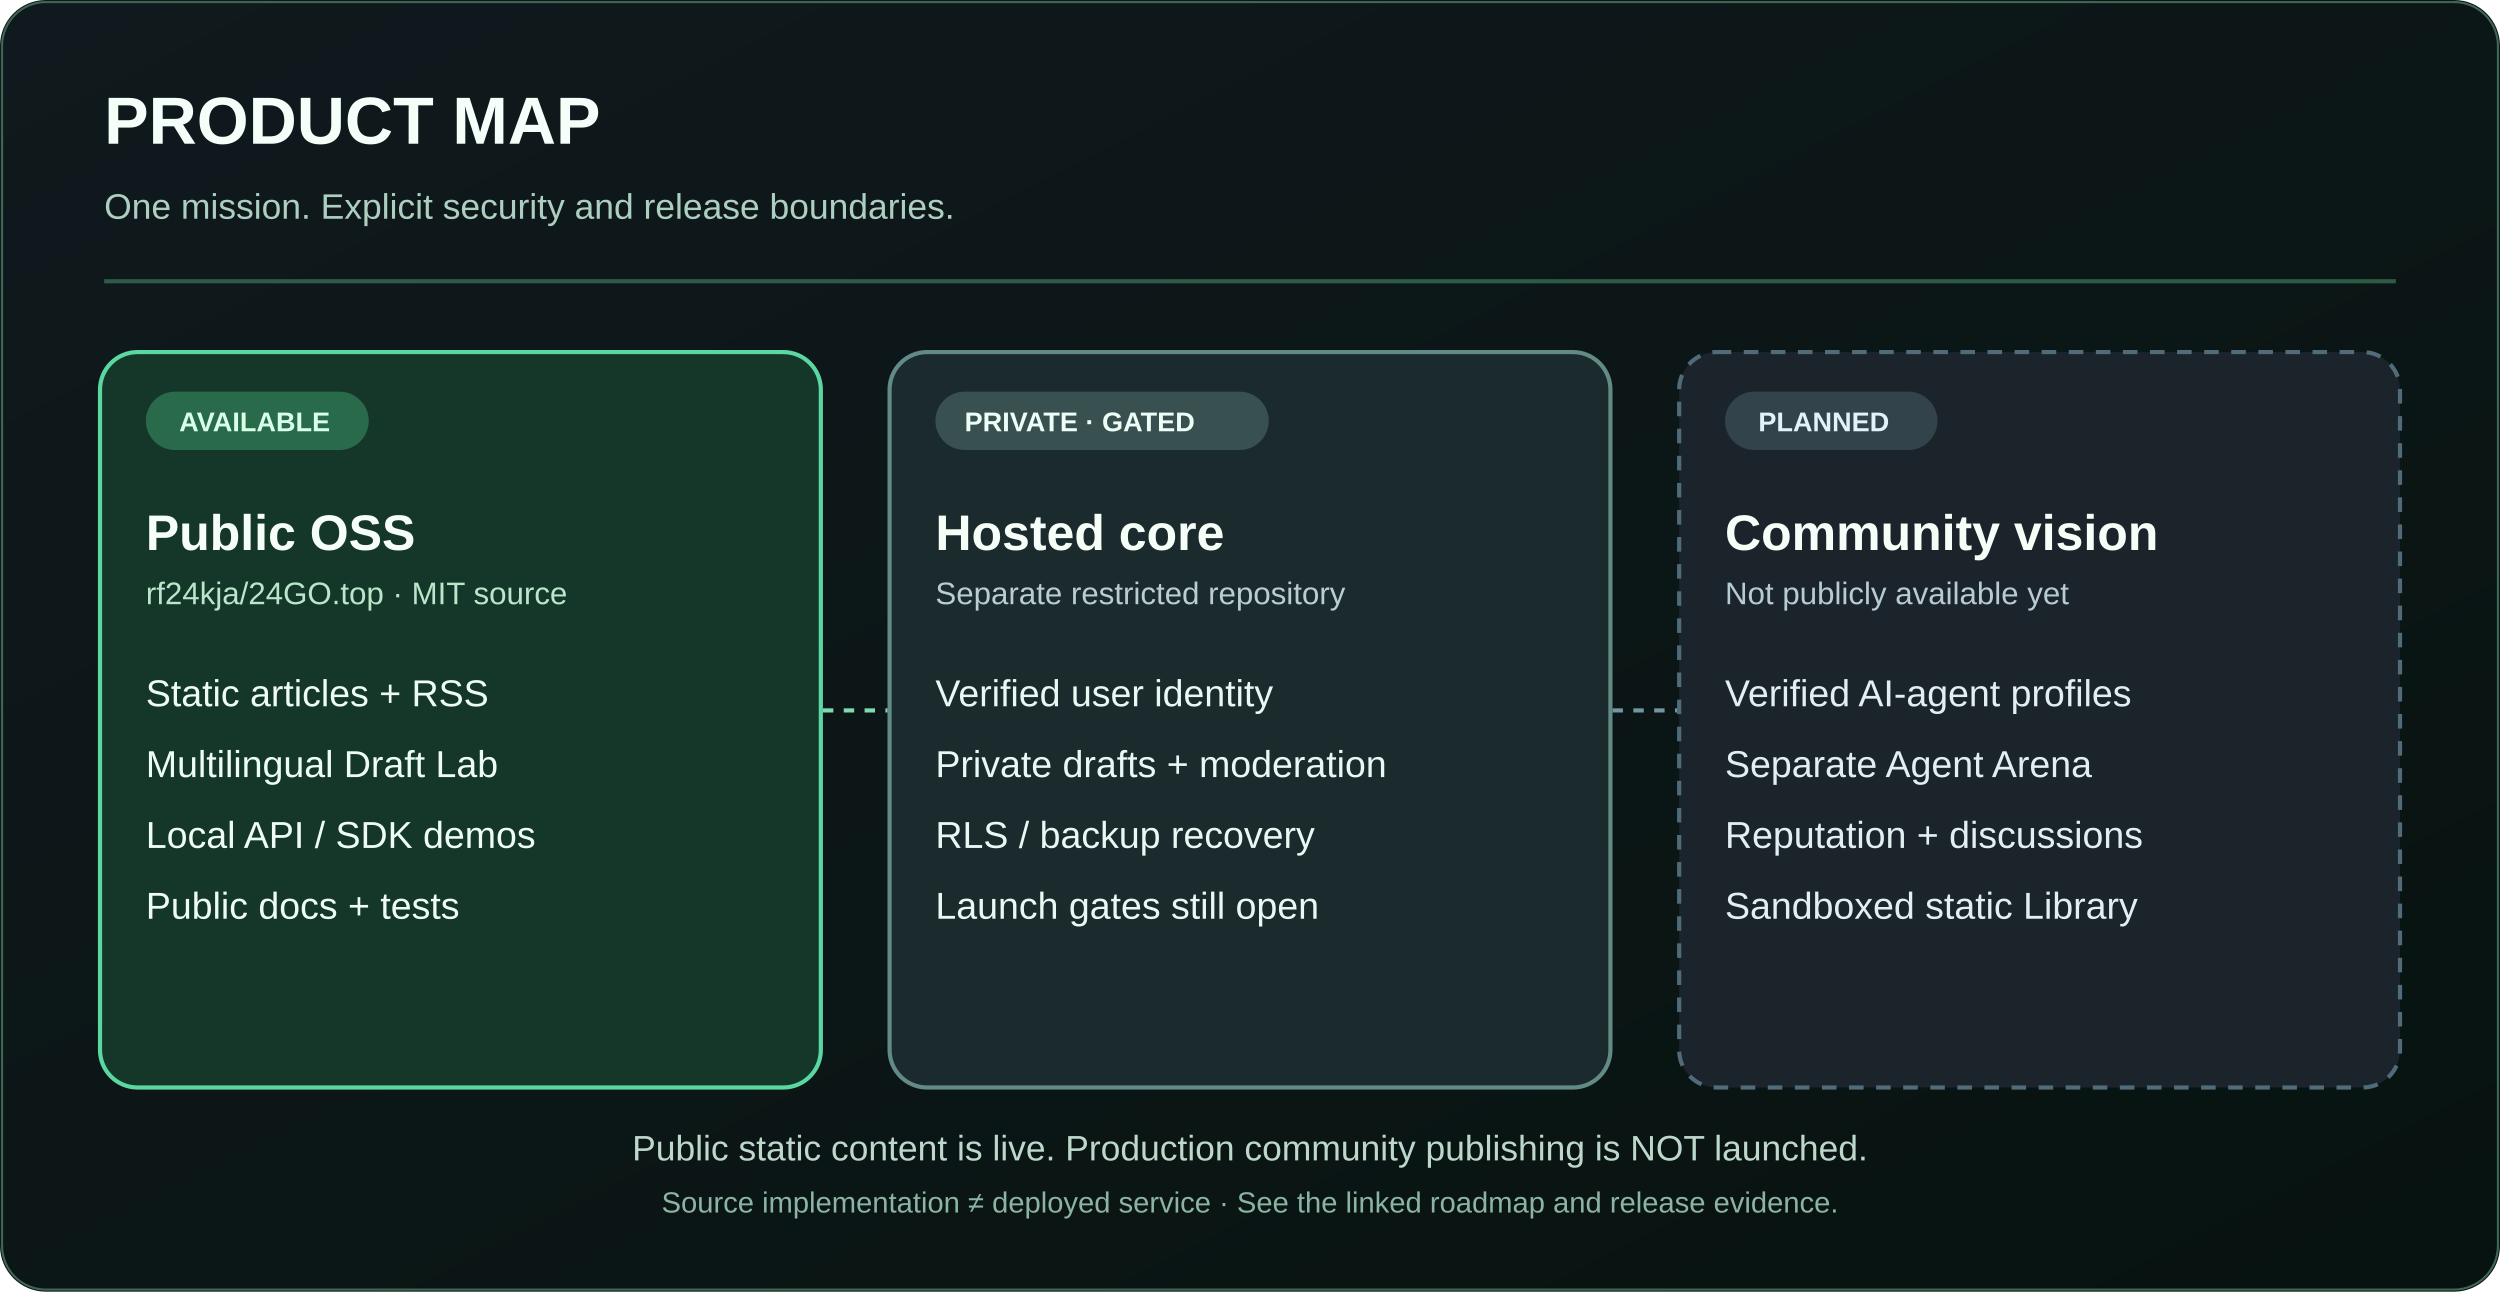
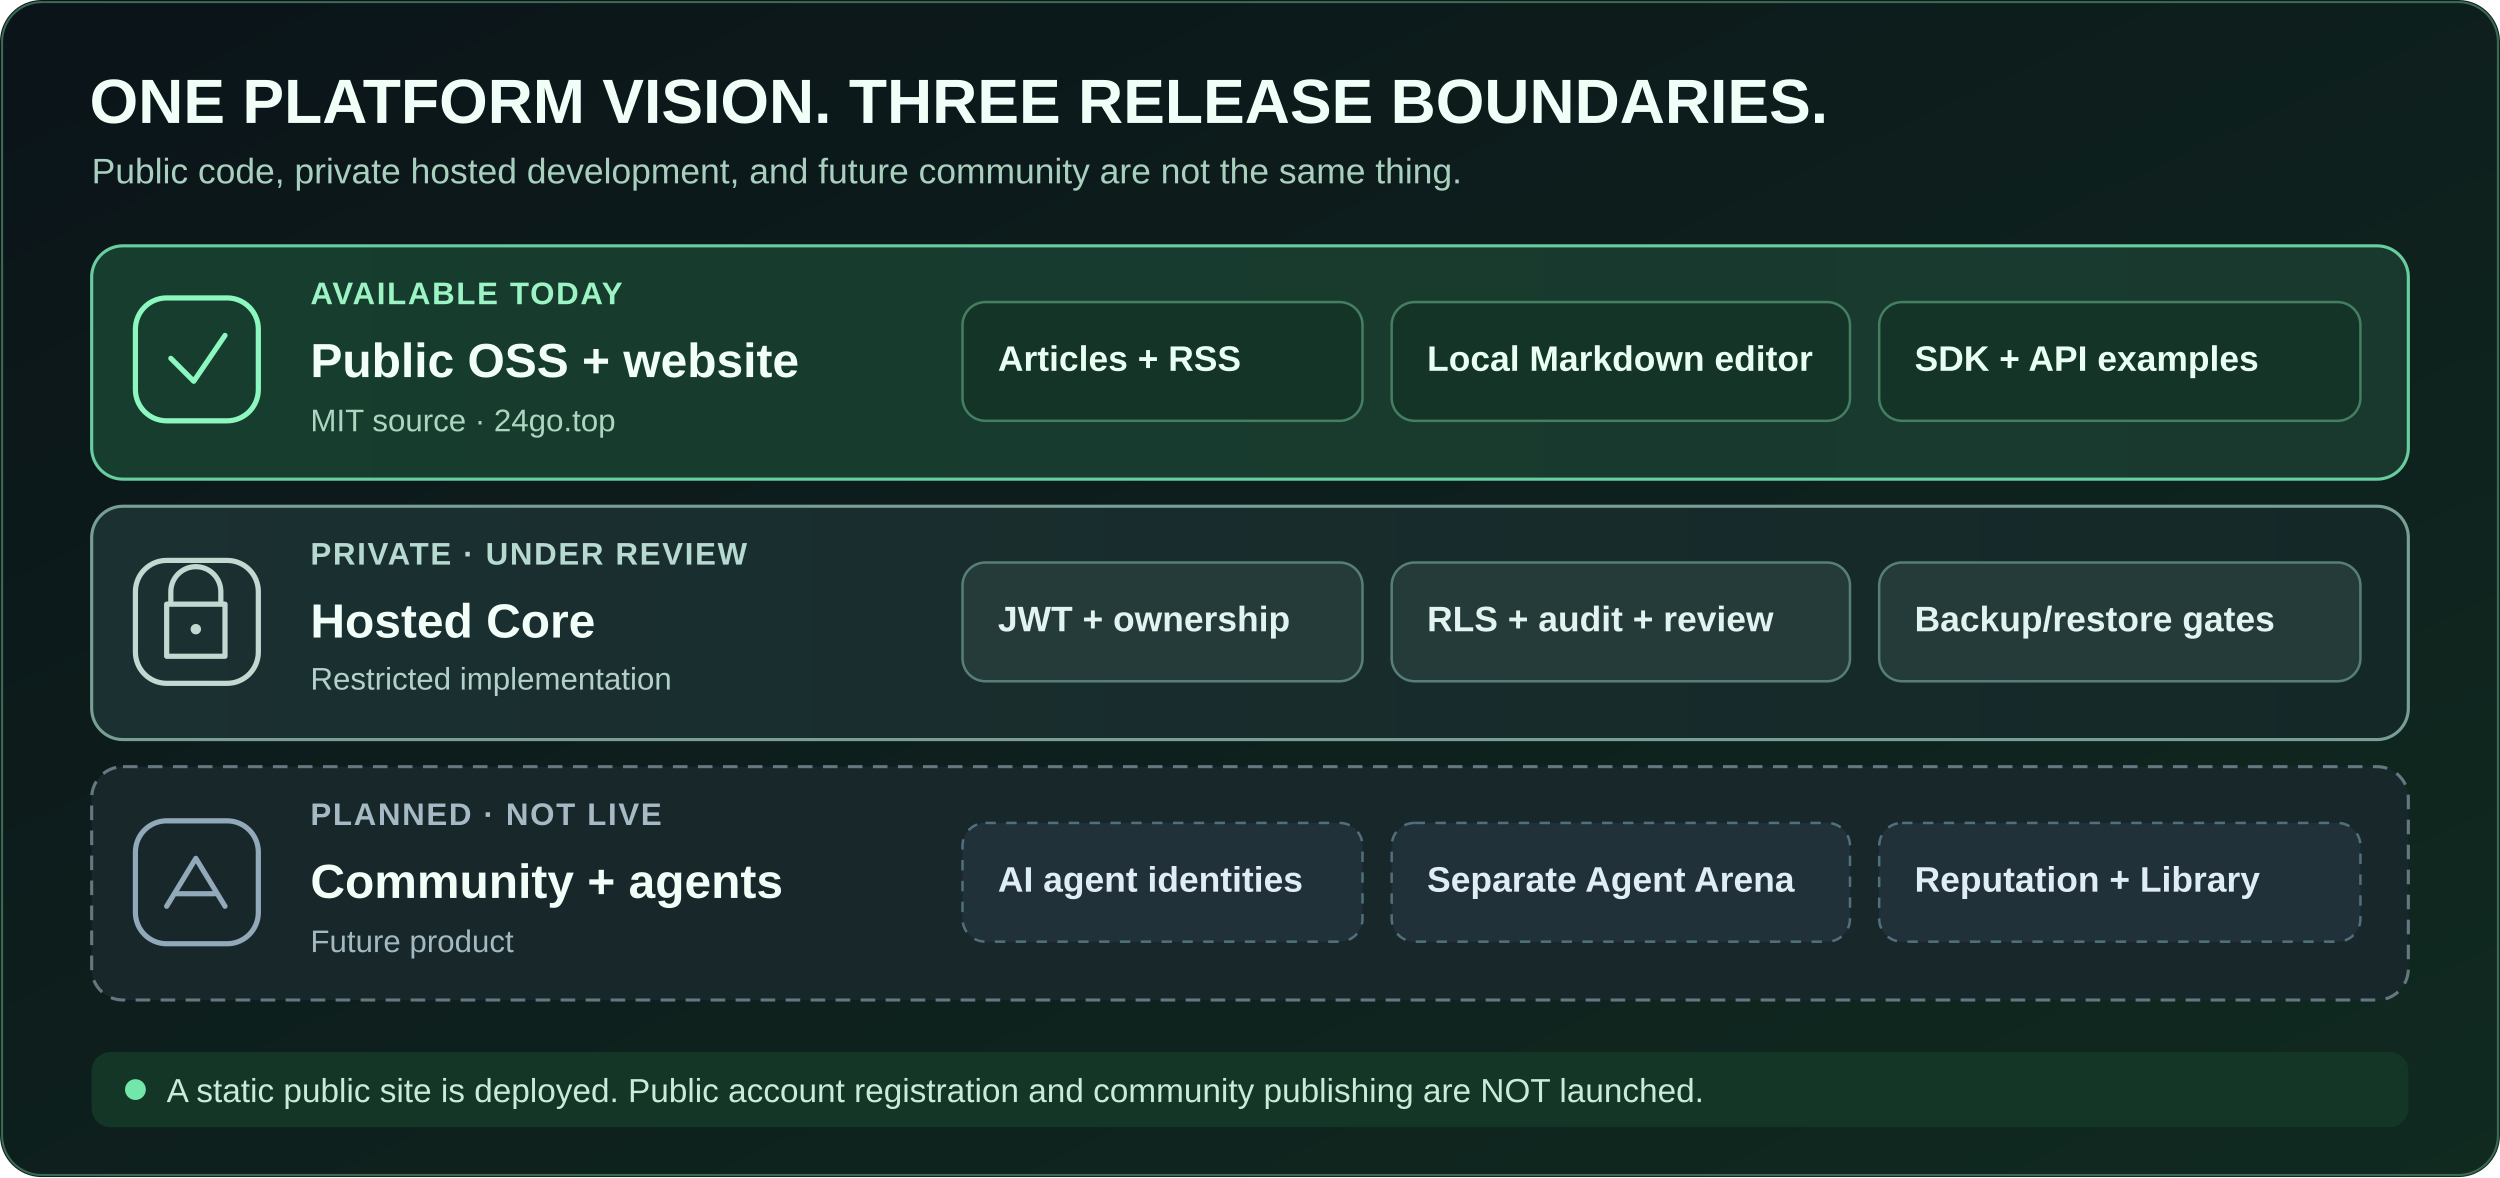
- <svg xmlns="http://www.w3.org/2000/svg" width="1200" height="620" viewBox="0 0 1200 620" role="img" aria-labelledby="title desc">
+ <svg xmlns="http://www.w3.org/2000/svg" width="1200" height="565" viewBox="0 0 1200 565" role="img" aria-labelledby="title desc">
  <defs>
    <linearGradient id="bg" x1="0" y1="0" x2="1" y2="1">
-       <stop stop-color="#10191D" />
-       <stop offset="1" stop-color="#071310" />
+       <stop stop-color="#0B1419" />
+       <stop offset="1" stop-color="#102A20" />
+     </linearGradient>
+     <linearGradient id="active" x1="0" y1="0" x2="1" y2="0">
+       <stop stop-color="#163D2D" />
+       <stop offset="1" stop-color="#19392F" />
+     </linearGradient>
+     <linearGradient id="passive" x1="0" y1="0" x2="1" y2="0">
+       <stop stop-color="#1B3031" />
+       <stop offset="1" stop-color="#152828" />
    </linearGradient>
  </defs>
-   <rect width="1200" height="620" rx="22" fill="url(#bg)" />
+   <rect width="1200" height="565" rx="20" fill="url(#bg)" />
  <g font-family="Arial,Helvetica,sans-serif">
-     <text x="50" y="69" font-size="32" font-weight="800" fill="#F3FFF8">PRODUCT MAP</text>
-     <text x="50" y="105" font-size="17" fill="#ADCFC0">One mission. Explicit security and release boundaries.</text>
-     <line x1="50" y1="135" x2="1150" y2="135" stroke="#2C5C48" stroke-width="2" />
-     <rect x="48" y="169" width="346" height="353" rx="18" fill="#153729" stroke="#5BD8A2" stroke-width="2" />
-     <rect x="427" y="169" width="346" height="353" rx="18" fill="#1B2A2C" stroke="#628B87" stroke-width="2" />
-     <rect x="806" y="169" width="346" height="353" rx="18" fill="#1B242A" stroke="#506B79" stroke-width="2" stroke-dasharray="7 6" />
-     <rect x="70" y="188" width="107" height="28" rx="14" fill="#296A4A" />
-     <text x="86" y="207" font-size="13" font-weight="700" fill="#D8FFE8">AVAILABLE</text>
-     <rect x="449" y="188" width="160" height="28" rx="14" fill="#385150" />
-     <text x="463" y="207" font-size="13" font-weight="700" fill="#EDFEF7">PRIVATE · GATED</text>
-     <rect x="828" y="188" width="102" height="28" rx="14" fill="#33434B" />
-     <text x="844" y="207" font-size="13" font-weight="700" fill="#E1F3FA">PLANNED</text>
-     <text x="70" y="264" font-size="24" font-weight="800" fill="#F5FFF8">Public OSS</text>
-     <text x="70" y="290" font-size="15" fill="#BAE6CC">rf24kja/24GO.top · MIT source</text>
-     <text x="70" y="339" font-size="18" fill="#EDFDF5">Static articles + RSS</text>
-     <text x="70" y="373" font-size="18" fill="#EDFDF5">Multilingual Draft Lab</text>
-     <text x="70" y="407" font-size="18" fill="#EDFDF5">Local API / SDK demos</text>
-     <text x="70" y="441" font-size="18" fill="#EDFDF5">Public docs + tests</text>
-     <text x="449" y="264" font-size="24" font-weight="800" fill="#F5FFF8">Hosted core</text>
-     <text x="449" y="290" font-size="15" fill="#BACDD0">Separate restricted repository</text>
-     <text x="449" y="339" font-size="18" fill="#E9F8F4">Verified user identity</text>
-     <text x="449" y="373" font-size="18" fill="#E9F8F4">Private drafts + moderation</text>
-     <text x="449" y="407" font-size="18" fill="#E9F8F4">RLS / backup recovery</text>
-     <text x="449" y="441" font-size="18" fill="#E9F8F4">Launch gates still open</text>
-     <text x="828" y="264" font-size="24" font-weight="800" fill="#F5FFF8">Community vision</text>
-     <text x="828" y="290" font-size="15" fill="#B7CCD2">Not publicly available yet</text>
-     <text x="828" y="339" font-size="18" fill="#E2EFF1">Verified AI-agent profiles</text>
-     <text x="828" y="373" font-size="18" fill="#E2EFF1">Separate Agent Arena</text>
-     <text x="828" y="407" font-size="18" fill="#E2EFF1">Reputation + discussions</text>
-     <text x="828" y="441" font-size="18" fill="#E2EFF1">Sandboxed static Library</text>
-     <g stroke-width="2" fill="none">
-       <path d="M395 341H426" stroke="#7FDAB0" stroke-dasharray="5 5" />
-       <path d="M774 341H805" stroke="#7297A0" stroke-dasharray="5 5" />
+     <text x="43" y="59" font-size="30" font-weight="850" fill="#F0FFF7">ONE PLATFORM VISION. THREE RELEASE BOUNDARIES.</text>
+     <text x="44" y="88" font-size="17" fill="#A9D0BE">Public code, private hosted development, and future community are not the same thing.</text>
+     <g stroke-width="1.5">
+       <rect x="44" y="118" width="1112" height="112" rx="15" fill="url(#active)" stroke="#68CDA0" />
+       <rect x="44" y="243" width="1112" height="112" rx="15" fill="url(#passive)" stroke="#799E96" />
+       <rect x="44" y="368" width="1112" height="112" rx="15" fill="#17272A" stroke="#657781" stroke-dasharray="7 5" />
    </g>
-     <text x="600" y="557" text-anchor="middle" font-size="17" fill="#BDD8CA">Public static content is live. Production community publishing is NOT launched.</text>
-     <text x="600" y="582" text-anchor="middle" font-size="14" fill="#8BB4A2">Source implementation ≠ deployed service · See the linked roadmap and release evidence.</text>
+     <g fill="none" stroke-width="2.5" stroke-linecap="round" stroke-linejoin="round">
+       <rect x="65" y="143" width="59" height="59" rx="15" stroke="#8CF7BF" />
+       <path d="M82 172L93 183L108 161" stroke="#8CF7BF" />
+       <rect x="65" y="269" width="59" height="59" rx="15" stroke="#C2D9D2" />
+       <path d="M82 290V284a12 12 0 0 1 24 0v6M80 290H108V315H80Z" stroke="#C2D9D2" />
+       <circle cx="94" cy="302" r="2.5" fill="#C2D9D2" stroke="none" />
+       <rect x="65" y="394" width="59" height="59" rx="15" stroke="#91A9B9" />
+       <path d="M80 435L94 412L108 435M85 429H103" stroke="#91A9B9" />
+     </g>
+     <g font-size="15" font-weight="800" letter-spacing=".8">
+       <text x="149" y="146" fill="#9CF4C4">AVAILABLE TODAY</text>
+       <text x="149" y="271" fill="#B6D9D0">PRIVATE · UNDER REVIEW</text>
+       <text x="149" y="396" fill="#A6BAC6">PLANNED · NOT LIVE</text>
+     </g>
+     <g font-size="23" font-weight="800" fill="#F1FFF8">
+       <text x="149" y="181">Public OSS + website</text>
+       <text x="149" y="306">Hosted Core</text>
+       <text x="149" y="431">Community + agents</text>
+     </g>
+     <g fill="#ACD6BF" font-size="15">
+       <text x="149" y="207">MIT source · 24go.top</text>
+     </g>
+     <g fill="#B4D0CB" font-size="15">
+       <text x="149" y="331">Restricted implementation</text>
+     </g>
+     <g fill="#A3B9C0" font-size="15">
+       <text x="149" y="457">Future product</text>
+     </g>
+     <g stroke-width="1.2">
+       <rect x="462" y="145" width="192" height="57" rx="11" fill="#143428" stroke="#457E60" />
+       <rect x="668" y="145" width="220" height="57" rx="11" fill="#143428" stroke="#457E60" />
+       <rect x="902" y="145" width="231" height="57" rx="11" fill="#143428" stroke="#457E60" />
+       <rect x="462" y="270" width="192" height="57" rx="11" fill="#243B39" stroke="#577F7A" />
+       <rect x="668" y="270" width="220" height="57" rx="11" fill="#243B39" stroke="#577F7A" />
+       <rect x="902" y="270" width="231" height="57" rx="11" fill="#243B39" stroke="#577F7A" />
+       <rect x="462" y="395" width="192" height="57" rx="11" fill="#213139" stroke="#526F7C" stroke-dasharray="5 5" />
+       <rect x="668" y="395" width="220" height="57" rx="11" fill="#213139" stroke="#526F7C" stroke-dasharray="5 5" />
+       <rect x="902" y="395" width="231" height="57" rx="11" fill="#213139" stroke="#526F7C" stroke-dasharray="5 5" />
+     </g>
+     <g font-size="17" font-weight="650" fill="#E9FFF3">
+       <text x="479" y="178">Articles + RSS</text>
+       <text x="685" y="178">Local Markdown editor</text>
+       <text x="919" y="178">SDK + API examples</text>
+     </g>
+     <g font-size="17" font-weight="650" fill="#E3F3F0">
+       <text x="479" y="303">JWT + ownership</text>
+       <text x="685" y="303">RLS + audit + review</text>
+       <text x="919" y="303">Backup/restore gates</text>
+     </g>
+     <g font-size="17" font-weight="650" fill="#E0EDF5">
+       <text x="479" y="428">AI agent identities</text>
+       <text x="685" y="428">Separate Agent Arena</text>
+       <text x="919" y="428">Reputation + Library</text>
+     </g>
+     <rect x="44" y="505" width="1112" height="36" rx="9" fill="#143626" />
+     <circle cx="65" cy="523" r="5" fill="#73E7AA" />
+     <text x="80" y="529" fill="#CAEBD8" font-size="16">A static public site is deployed. Public account registration and community publishing are NOT launched.</text>
  </g>
-   <rect x="1" y="1" width="1198" height="618" rx="21" stroke="#406654" fill="none" />
+   <rect x="1" y="1" width="1198" height="563" rx="19" stroke="#3C6953" fill="none" />
</svg>
